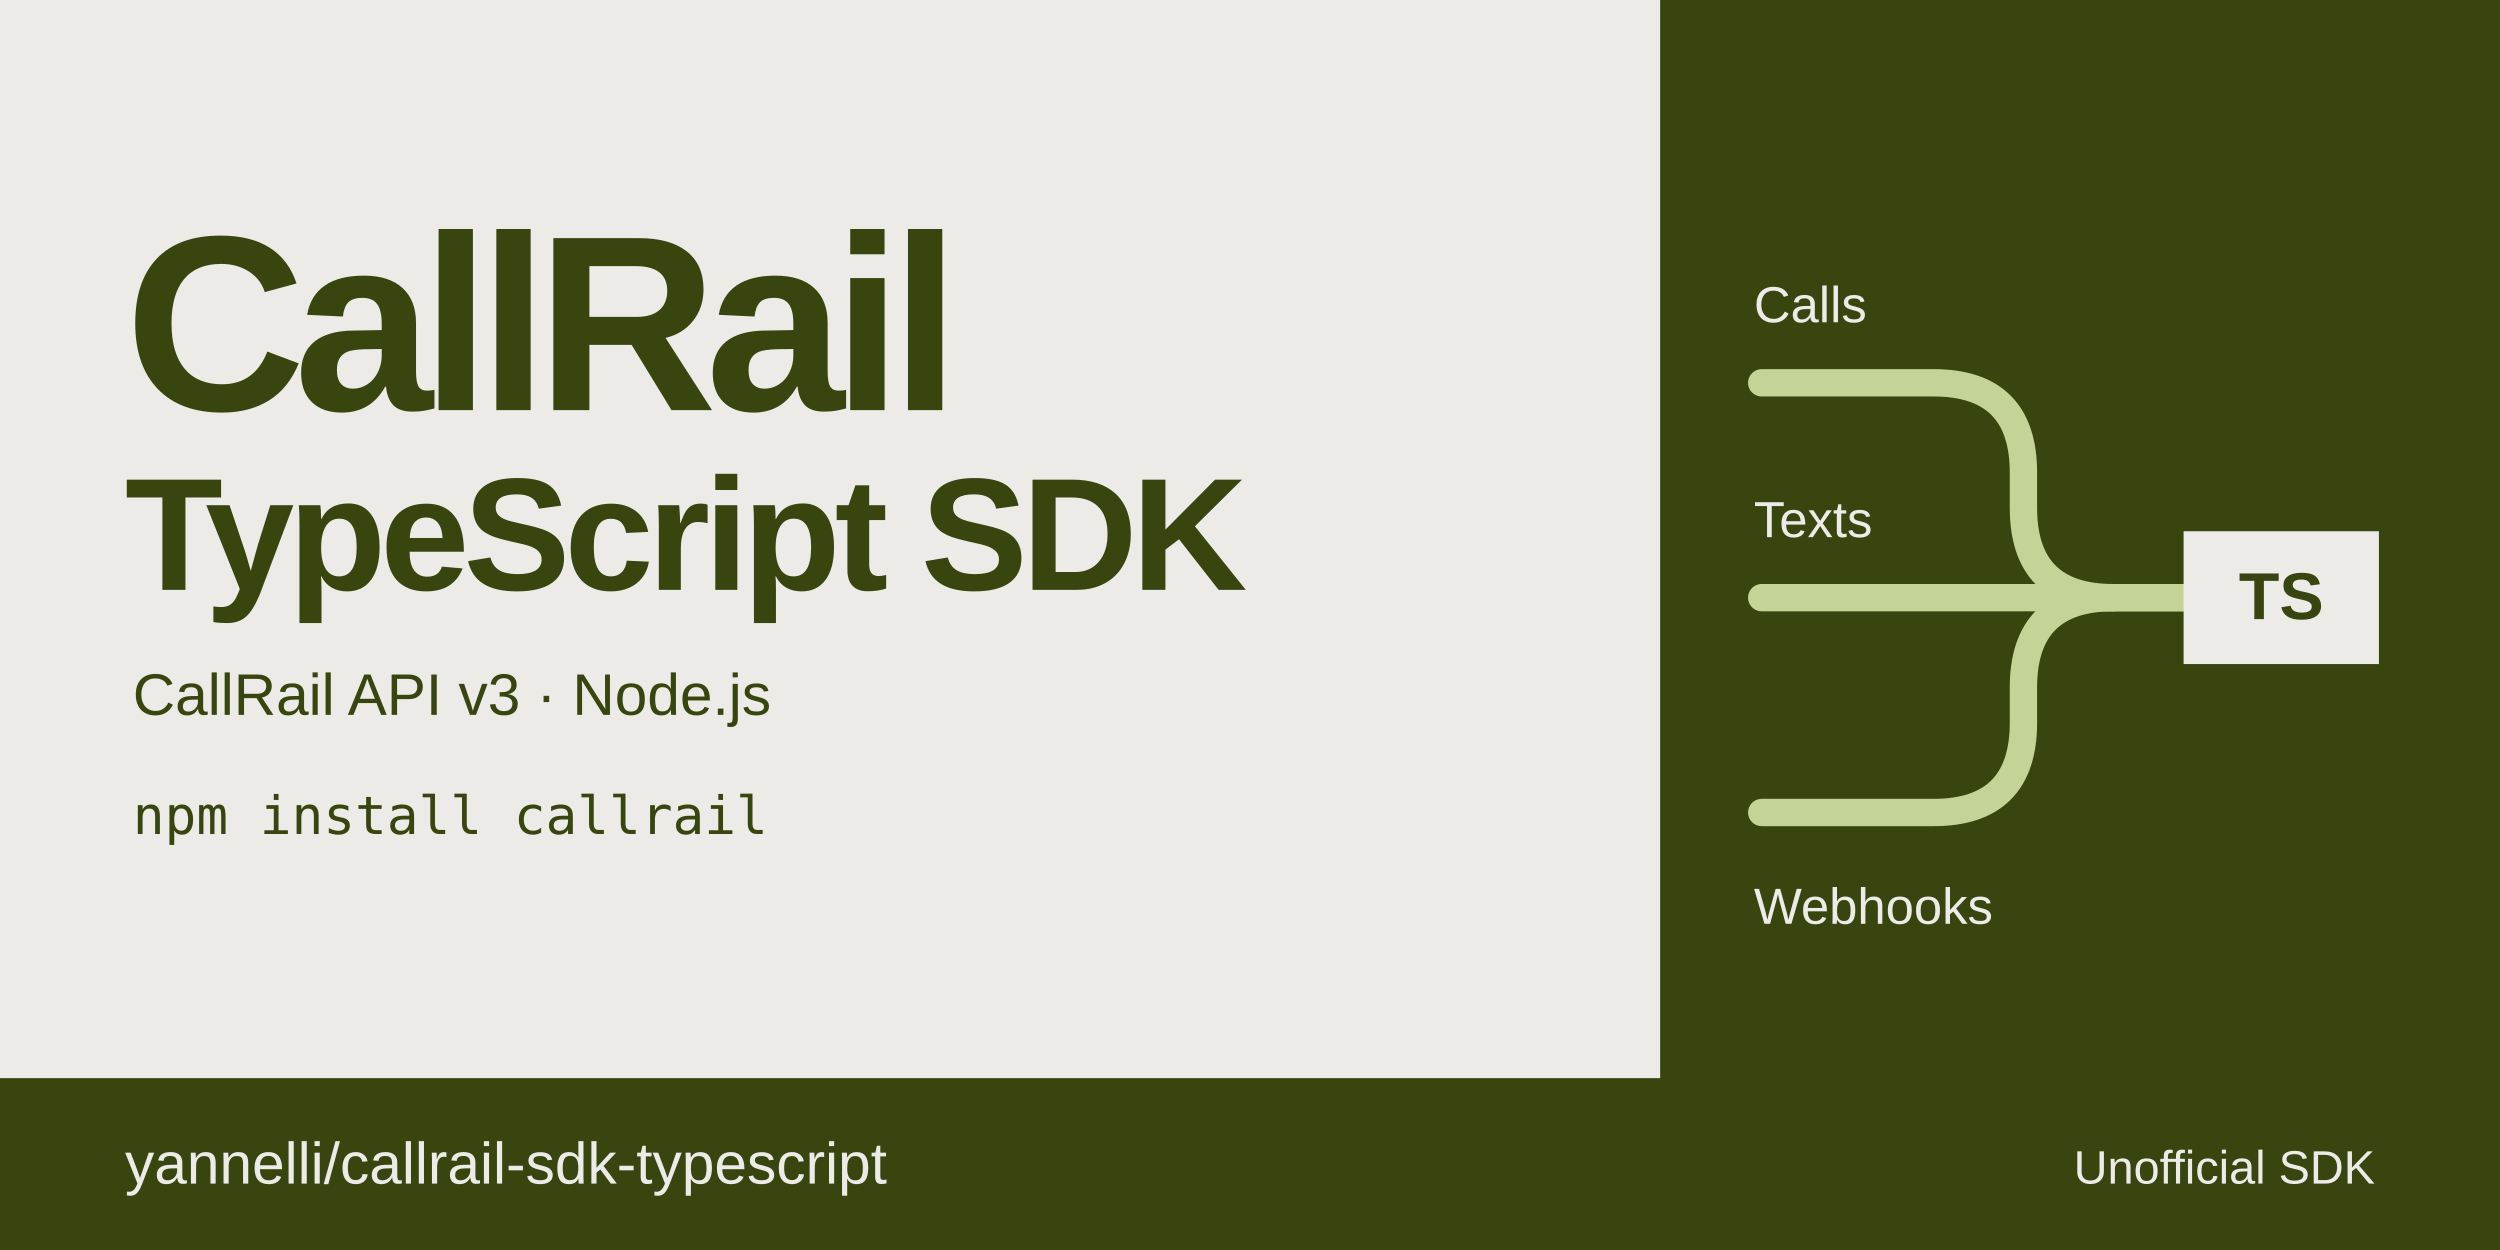
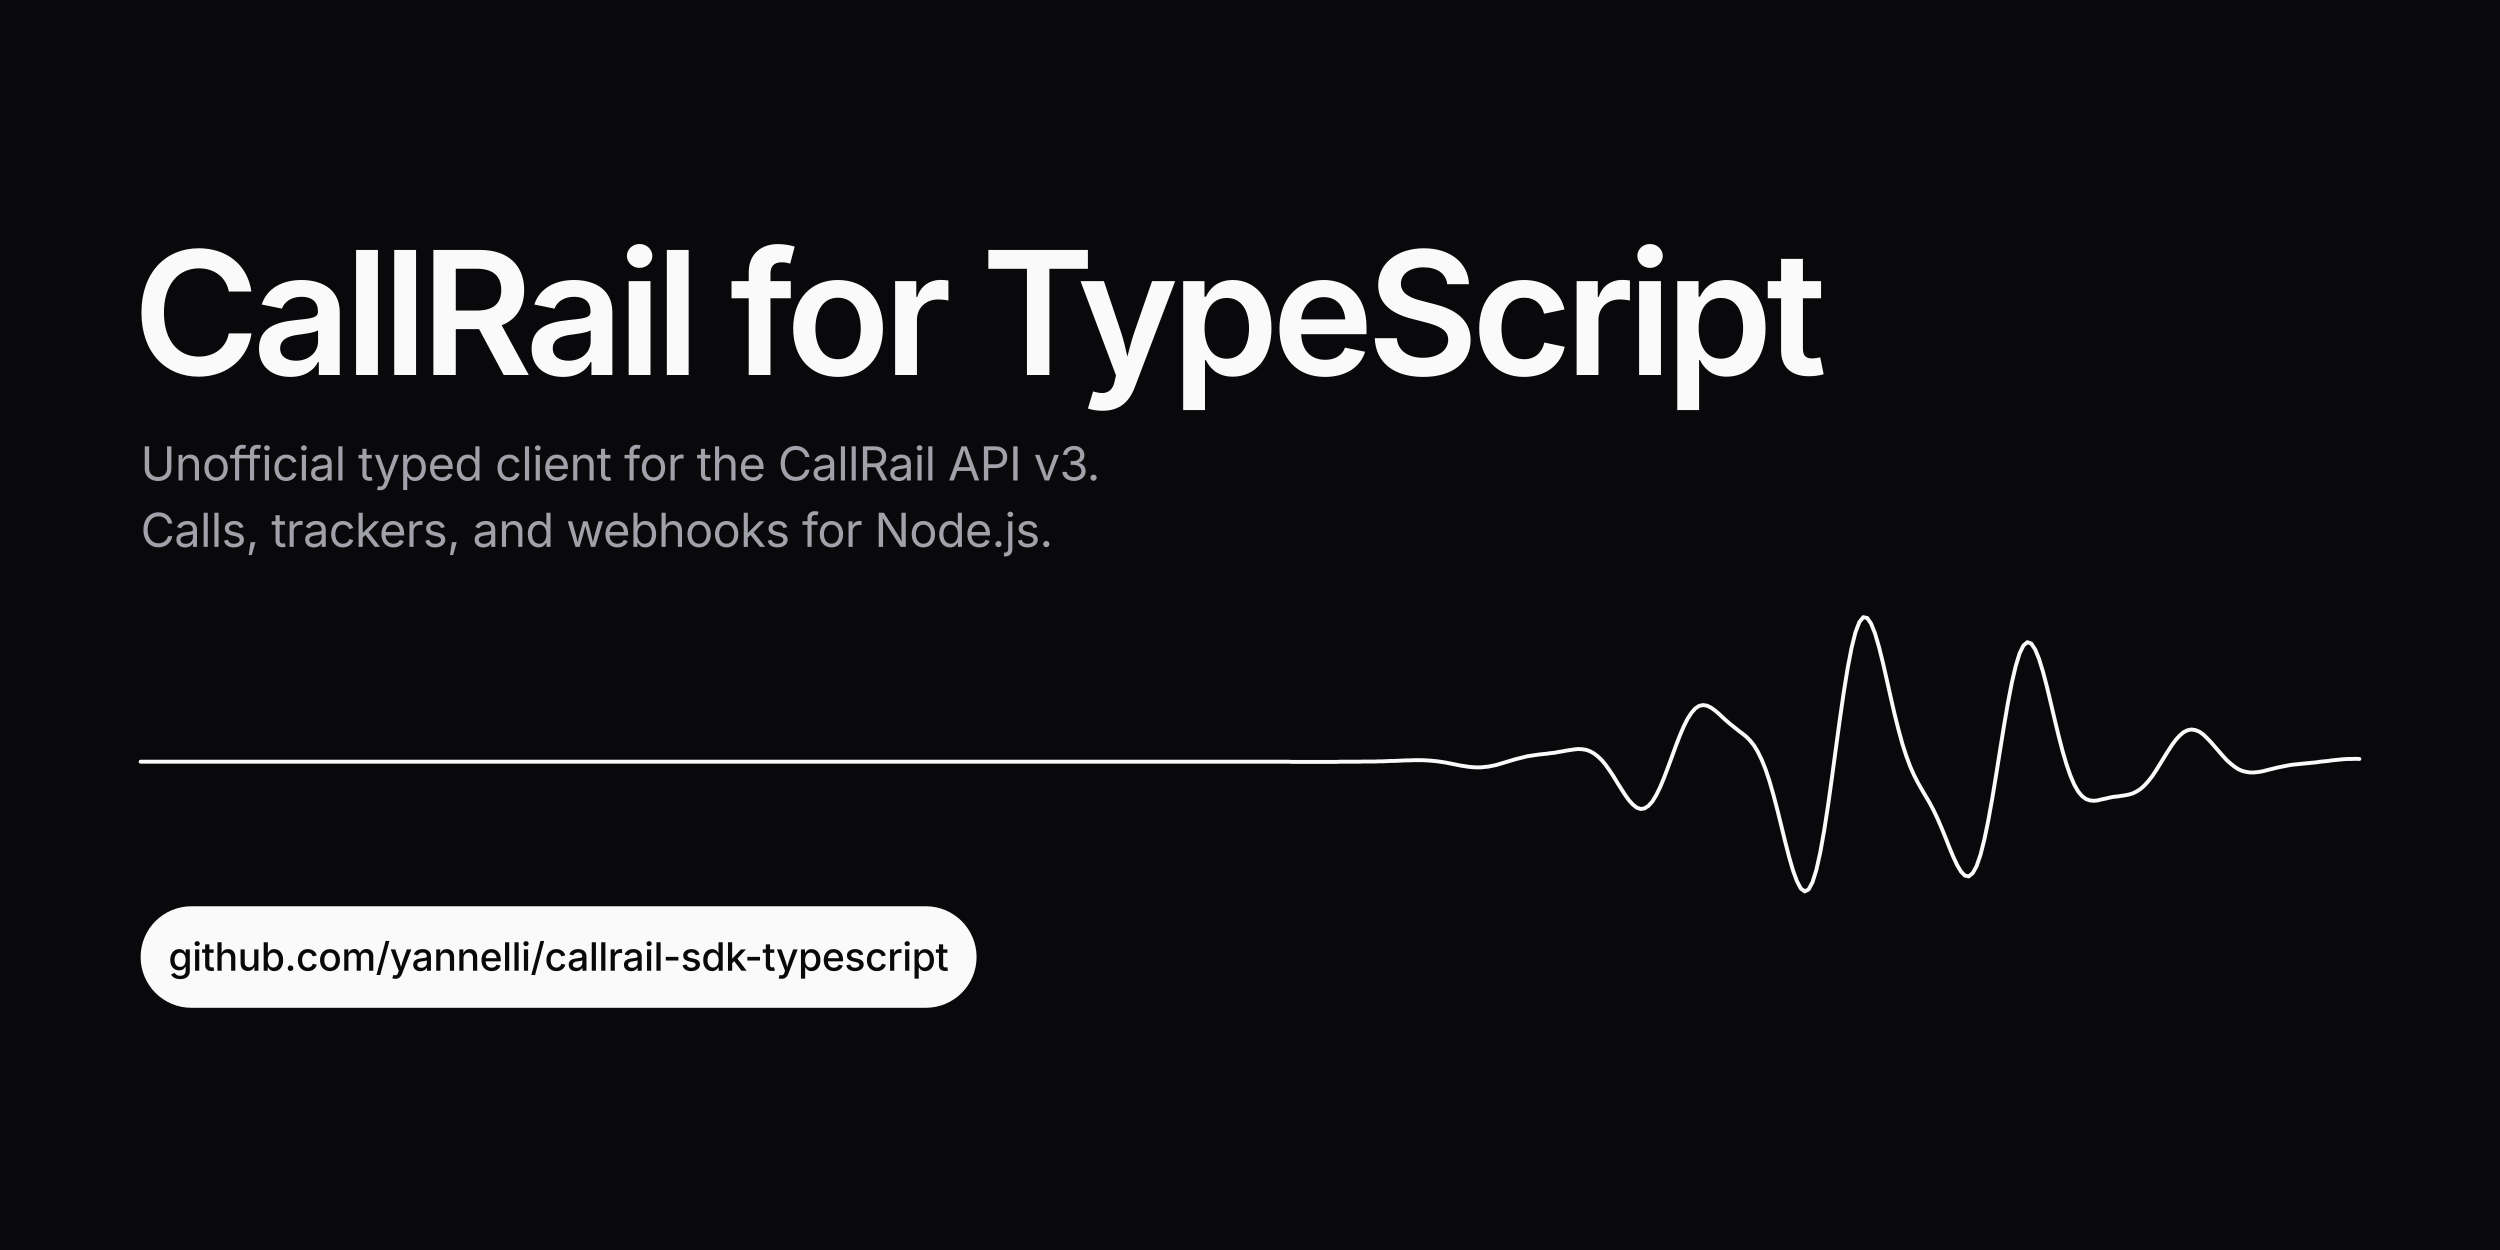
<svg xmlns="http://www.w3.org/2000/svg" width="1280" height="640" viewBox="0 0 1280 640" role="img" aria-labelledby="title description">
-   <rect width="1280" height="640" fill="#ecebe7" />
-   <rect x="850" width="430" height="640" fill="#38450f" />
-   <g font-family="Arial, Helvetica, sans-serif" fill="#38450f">
-     <text x="64" y="210" font-size="128" font-weight="700" letter-spacing="-6">CallRail</text>
-     <text x="64" y="302" font-size="82" font-weight="700" letter-spacing="-3">TypeScript SDK</text>
-     <text x="68" y="366" font-size="30">CallRail API v3 · Node.js</text>
-     <text x="68" y="427" font-family="monospace" font-size="27">npm install callrail</text>
-   </g>
-   <g transform="translate(0 52)">
-     <g fill="none" stroke="#c4d496" stroke-width="14" stroke-linecap="round" stroke-linejoin="round">
-       <path d="M 902 144 H 990 Q 1036 144 1036 190 V 208 Q 1036 254 1082 254 H 1174" />
-       <path d="M 902 254 H 1174" />
-       <path d="M 902 364 H 990 Q 1036 364 1036 318 V 300 Q 1036 254 1082 254" />
+   <rect width="1280" height="640" fill="#09090b" />
+   <g transform="translate(0 50)" font-family="'Instrument Sans', Inter, 'Segoe UI', -apple-system, Helvetica, Arial, sans-serif">
+     <text x="68" y="142" font-size="88" font-weight="600" letter-spacing="-3.5" fill="#fafafa">CallRail for TypeScript</text>
+     <text x="72" y="196" font-size="24" letter-spacing="-0.3" fill="#a1a1aa">Unofficial typed client for the CallRail API v3.</text>
+     <text x="72" y="230" font-size="24" letter-spacing="-0.3" fill="#a1a1aa">Calls, trackers, and webhooks for Node.js.</text>
+     <g aria-hidden="true">
+       <path data-signal="true" d="M 72 340.0 L 74 340.0 L 76 340.0 L 78 340.0 L 80 340.0 L 82 340.0 L 84 340.0 L 86 340.0 L 88 340.0 L 90 340.0 L 92 340.0 L 94 340.0 L 96 340.0 L 98 340.0 L 100 340.0 L 102 340.0 L 104 340.0 L 106 340.0 L 108 340.0 L 110 340.0 L 112 340.0 L 114 340.0 L 116 340.0 L 118 340.0 L 120 340.0 L 122 340.0 L 124 340.0 L 126 340.0 L 128 340.0 L 130 340.0 L 132 340.0 L 134 340.0 L 136 340.0 L 138 340.0 L 140 340.0 L 142 340.0 L 144 340.0 L 146 340.0 L 148 340.0 L 150 340.0 L 152 340.0 L 154 340.0 L 156 340.0 L 158 340.0 L 160 340.0 L 162 340.0 L 164 340.0 L 166 340.0 L 168 340.0 L 170 340.0 L 172 340.0 L 174 340.0 L 176 340.0 L 178 340.0 L 180 340.0 L 182 340.0 L 184 340.0 L 186 340.0 L 188 340.0 L 190 340.0 L 192 340.0 L 194 340.0 L 196 340.0 L 198 340.0 L 200 340.0 L 202 340.0 L 204 340.0 L 206 340.0 L 208 340.0 L 210 340.0 L 212 340.0 L 214 340.0 L 216 340.0 L 218 340.0 L 220 340.0 L 222 340.0 L 224 340.0 L 226 340.0 L 228 340.0 L 230 340.0 L 232 340.0 L 234 340.0 L 236 340.0 L 238 340.0 L 240 340.0 L 242 340.0 L 244 340.0 L 246 340.0 L 248 340.0 L 250 340.0 L 252 340.0 L 254 340.0 L 256 340.0 L 258 340.0 L 260 340.0 L 262 340.0 L 264 340.0 L 266 340.0 L 268 340.0 L 270 340.0 L 272 340.0 L 274 340.0 L 276 340.0 L 278 340.0 L 280 340.0 L 282 340.0 L 284 340.0 L 286 340.0 L 288 340.0 L 290 340.0 L 292 340.0 L 294 340.0 L 296 340.0 L 298 340.0 L 300 340.0 L 302 340.0 L 304 340.0 L 306 340.0 L 308 340.0 L 310 340.0 L 312 340.0 L 314 340.0 L 316 340.0 L 318 340.0 L 320 340.0 L 322 340.0 L 324 340.0 L 326 340.0 L 328 340.0 L 330 340.0 L 332 340.0 L 334 340.0 L 336 340.0 L 338 340.0 L 340 340.0 L 342 340.0 L 344 340.0 L 346 340.0 L 348 340.0 L 350 340.0 L 352 340.0 L 354 340.0 L 356 340.0 L 358 340.0 L 360 340.0 L 362 340.0 L 364 340.0 L 366 340.0 L 368 340.0 L 370 340.0 L 372 340.0 L 374 340.0 L 376 340.0 L 378 340.0 L 380 340.0 L 382 340.0 L 384 340.0 L 386 340.0 L 388 340.0 L 390 340.0 L 392 340.0 L 394 340.0 L 396 340.0 L 398 340.0 L 400 340.0 L 402 340.0 L 404 340.0 L 406 340.0 L 408 340.0 L 410 340.0 L 412 340.0 L 414 340.0 L 416 340.0 L 418 340.0 L 420 340.0 L 422 340.0 L 424 340.0 L 426 340.0 L 428 340.0 L 430 340.0 L 432 340.0 L 434 340.0 L 436 340.0 L 438 340.0 L 440 340.0 L 442 340.0 L 444 340.0 L 446 340.0 L 448 340.0 L 450 340.0 L 452 340.0 L 454 340.0 L 456 340.0 L 458 340.0 L 460 340.0 L 462 340.0 L 464 340.0 L 466 340.0 L 468 340.0 L 470 340.0 L 472 340.0 L 474 340.0 L 476 340.0 L 478 340.0 L 480 340.0 L 482 340.0 L 484 340.0 L 486 340.0 L 488 340.0 L 490 340.0 L 492 340.0 L 494 340.0 L 496 340.0 L 498 340.0 L 500 340.0 L 502 340.0 L 504 340.0 L 506 340.0 L 508 340.0 L 510 340.0 L 512 340.0 L 514 340.0 L 516 340.0 L 518 340.0 L 520 340.0 L 522 340.0 L 524 340.0 L 526 340.0 L 528 340.0 L 530 340.0 L 532 340.0 L 534 340.0 L 536 340.0 L 538 340.0 L 540 340.0 L 542 340.0 L 544 340.0 L 546 340.0 L 548 340.0 L 550 340.0 L 552 340.0 L 554 340.0 L 556 340.0 L 558 340.0 L 560 340.0 L 562 340.0 L 564 340.0 L 566 340.0 L 568 340.0 L 570 340.0 L 572 340.0 L 574 340.0 L 576 340.0 L 578 340.0 L 580 340.0 L 582 340.0 L 584 340.0 L 586 340.0 L 588 340.0 L 590 340.0 L 592 340.0 L 594 340.0 L 596 340.0 L 598 340.0 L 600 340.0 L 602 340.0 L 604 340.0 L 606 340.0 L 608 340.0 L 610 340.0 L 612 340.0 L 614 340.0 L 616 340.0 L 618 340.0 L 620 340.0 L 622 340.0 L 624 340.0 L 626 340.0 L 628 340.0 L 630 340.0 L 632 340.0 L 634 340.0 L 636 340.0 L 638 340.0 L 640 340.0 L 642 340.0 L 644 340.0 L 646 340.0 L 648 340.0 L 650 340.0 L 652 340.0 L 654 340.0 L 656 340.0 L 658 340.0 L 660 340.0 L 662 340.1 L 664 340.1 L 666 340.1 L 668 340.1 L 670 340.1 L 672 340.1 L 674 340.1 L 676 340.1 L 678 340.1 L 680 340.1 L 682 340.1 L 684 340.1 L 686 340.0 L 688 340.0 L 690 340.0 L 692 340.0 L 694 340.0 L 696 340.0 L 698 339.9 L 700 339.9 L 702 339.9 L 704 339.9 L 706 339.8 L 708 339.8 L 710 339.7 L 712 339.6 L 714 339.6 L 716 339.5 L 718 339.4 L 720 339.3 L 722 339.3 L 724 339.2 L 726 339.2 L 728 339.2 L 730 339.3 L 732 339.4 L 734 339.6 L 736 339.8 L 738 340.1 L 740 340.4 L 742 340.8 L 744 341.2 L 746 341.6 L 748 342.0 L 750 342.3 L 752 342.6 L 754 342.8 L 756 342.9 L 758 342.9 L 760 342.7 L 762 342.5 L 764 342.1 L 766 341.7 L 768 341.1 L 770 340.5 L 772 339.9 L 774 339.3 L 776 338.7 L 778 338.2 L 780 337.7 L 782 337.2 L 784 336.9 L 786 336.6 L 788 336.3 L 790 336.1 L 792 335.9 L 794 335.6 L 796 335.4 L 798 335.0 L 800 334.7 L 802 334.3 L 804 334.0 L 806 333.7 L 808 333.5 L 810 333.6 L 812 333.9 L 814 334.6 L 816 335.7 L 818 337.2 L 820 339.1 L 822 341.5 L 824 344.3 L 826 347.3 L 828 350.6 L 830 353.8 L 832 356.9 L 834 359.7 L 836 361.9 L 838 363.5 L 840 364.2 L 842 363.9 L 844 362.6 L 846 360.4 L 848 357.1 L 850 353.0 L 852 348.2 L 854 342.9 L 856 337.5 L 858 332.0 L 860 326.8 L 862 322.1 L 864 318.1 L 866 315.0 L 868 312.7 L 870 311.4 L 872 311.0 L 874 311.3 L 876 312.3 L 878 313.7 L 880 315.4 L 882 317.3 L 884 319.1 L 886 320.8 L 888 322.4 L 890 324.0 L 892 325.5 L 894 327.1 L 896 329.1 L 898 331.6 L 900 334.9 L 902 339.0 L 904 344.0 L 906 350.0 L 908 357.0 L 910 364.6 L 912 372.7 L 914 380.9 L 916 388.7 L 918 395.6 L 920 401.1 L 922 404.9 L 924 406.4 L 926 405.4 L 928 401.7 L 930 395.3 L 932 386.3 L 934 375.1 L 936 362.1 L 938 347.8 L 940 333.0 L 942 318.3 L 944 304.5 L 946 292.1 L 948 281.7 L 950 273.7 L 952 268.5 L 954 266.0 L 956 266.4 L 958 269.3 L 960 274.3 L 962 281.1 L 964 289.1 L 966 297.9 L 968 306.8 L 970 315.5 L 972 323.5 L 974 330.8 L 976 337.0 L 978 342.4 L 980 346.9 L 982 350.8 L 984 354.3 L 986 357.7 L 988 361.1 L 990 364.9 L 992 369.1 L 994 373.7 L 996 378.6 L 998 383.7 L 1000 388.5 L 1002 392.8 L 1004 396.2 L 1006 398.3 L 1008 398.7 L 1010 397.1 L 1012 393.5 L 1014 387.7 L 1016 379.8 L 1018 370.1 L 1020 359.0 L 1022 346.9 L 1024 334.3 L 1026 321.9 L 1028 310.2 L 1030 299.8 L 1032 291.2 L 1034 284.6 L 1036 280.5 L 1038 278.8 L 1040 279.5 L 1042 282.5 L 1044 287.4 L 1046 293.9 L 1048 301.5 L 1050 309.9 L 1052 318.4 L 1054 326.7 L 1056 334.4 L 1058 341.2 L 1060 347.0 L 1062 351.7 L 1064 355.2 L 1066 357.6 L 1068 359.1 L 1070 359.8 L 1072 360.0 L 1074 359.8 L 1076 359.3 L 1078 358.9 L 1080 358.4 L 1082 358.0 L 1084 357.8 L 1086 357.5 L 1088 357.2 L 1090 356.8 L 1092 356.2 L 1094 355.2 L 1096 353.9 L 1098 352.1 L 1100 349.9 L 1102 347.3 L 1104 344.3 L 1106 341.1 L 1108 337.8 L 1110 334.6 L 1112 331.5 L 1114 328.8 L 1116 326.6 L 1118 324.9 L 1120 323.9 L 1122 323.5 L 1124 323.8 L 1126 324.6 L 1128 326.0 L 1130 327.9 L 1132 330.0 L 1134 332.3 L 1136 334.6 L 1138 336.9 L 1140 339.1 L 1142 340.9 L 1144 342.5 L 1146 343.8 L 1148 344.7 L 1150 345.2 L 1152 345.5 L 1154 345.5 L 1156 345.3 L 1158 345.0 L 1160 344.5 L 1162 344.0 L 1164 343.5 L 1166 343.0 L 1168 342.6 L 1170 342.2 L 1172 341.8 L 1174 341.5 L 1176 341.3 L 1178 341.1 L 1180 340.9 L 1182 340.7 L 1184 340.5 L 1186 340.3 L 1188 340.0 L 1190 339.8 L 1192 339.6 L 1194 339.3 L 1196 339.1 L 1198 338.9 L 1200 338.7 L 1202 338.6 L 1204 338.6 L 1206 338.5 L 1208 338.6" fill="none" stroke="#fafafa" stroke-width="2" stroke-linejoin="round" stroke-linecap="round" />
    </g>
-     <g fill="#ecebe7" font-family="Arial, Helvetica, sans-serif" font-size="26">
-       <text x="898" y="113">Calls</text>
-       <text x="898" y="223">Texts</text>
-       <text x="898" y="421">Webhooks</text>
-     </g>
-     <rect x="1118" y="220" width="100" height="68" fill="#ecebe7" />
-     <text x="1168" y="265" fill="#38450f" text-anchor="middle" font-family="Arial, Helvetica, sans-serif" font-size="34" font-weight="700">TS</text>
-   </g>
-   <rect y="552" width="1280" height="88" fill="#38450f" />
-   <g fill="#ecebe7" font-family="Arial, Helvetica, sans-serif">
-     <text x="64" y="606" font-size="30">yannelli/callrail-sdk-typescript</text>
-     <text x="1216" y="606" font-size="24" text-anchor="end">Unofficial SDK</text>
+     <rect x="72" y="414" width="428" height="52" rx="26" fill="#fafafa" />
+     <text x="286" y="447" text-anchor="middle" font-size="20" font-weight="500" letter-spacing="-0.2" fill="#09090b">github.com/yannelli/callrail-sdk-typescript</text>
  </g>
</svg>
